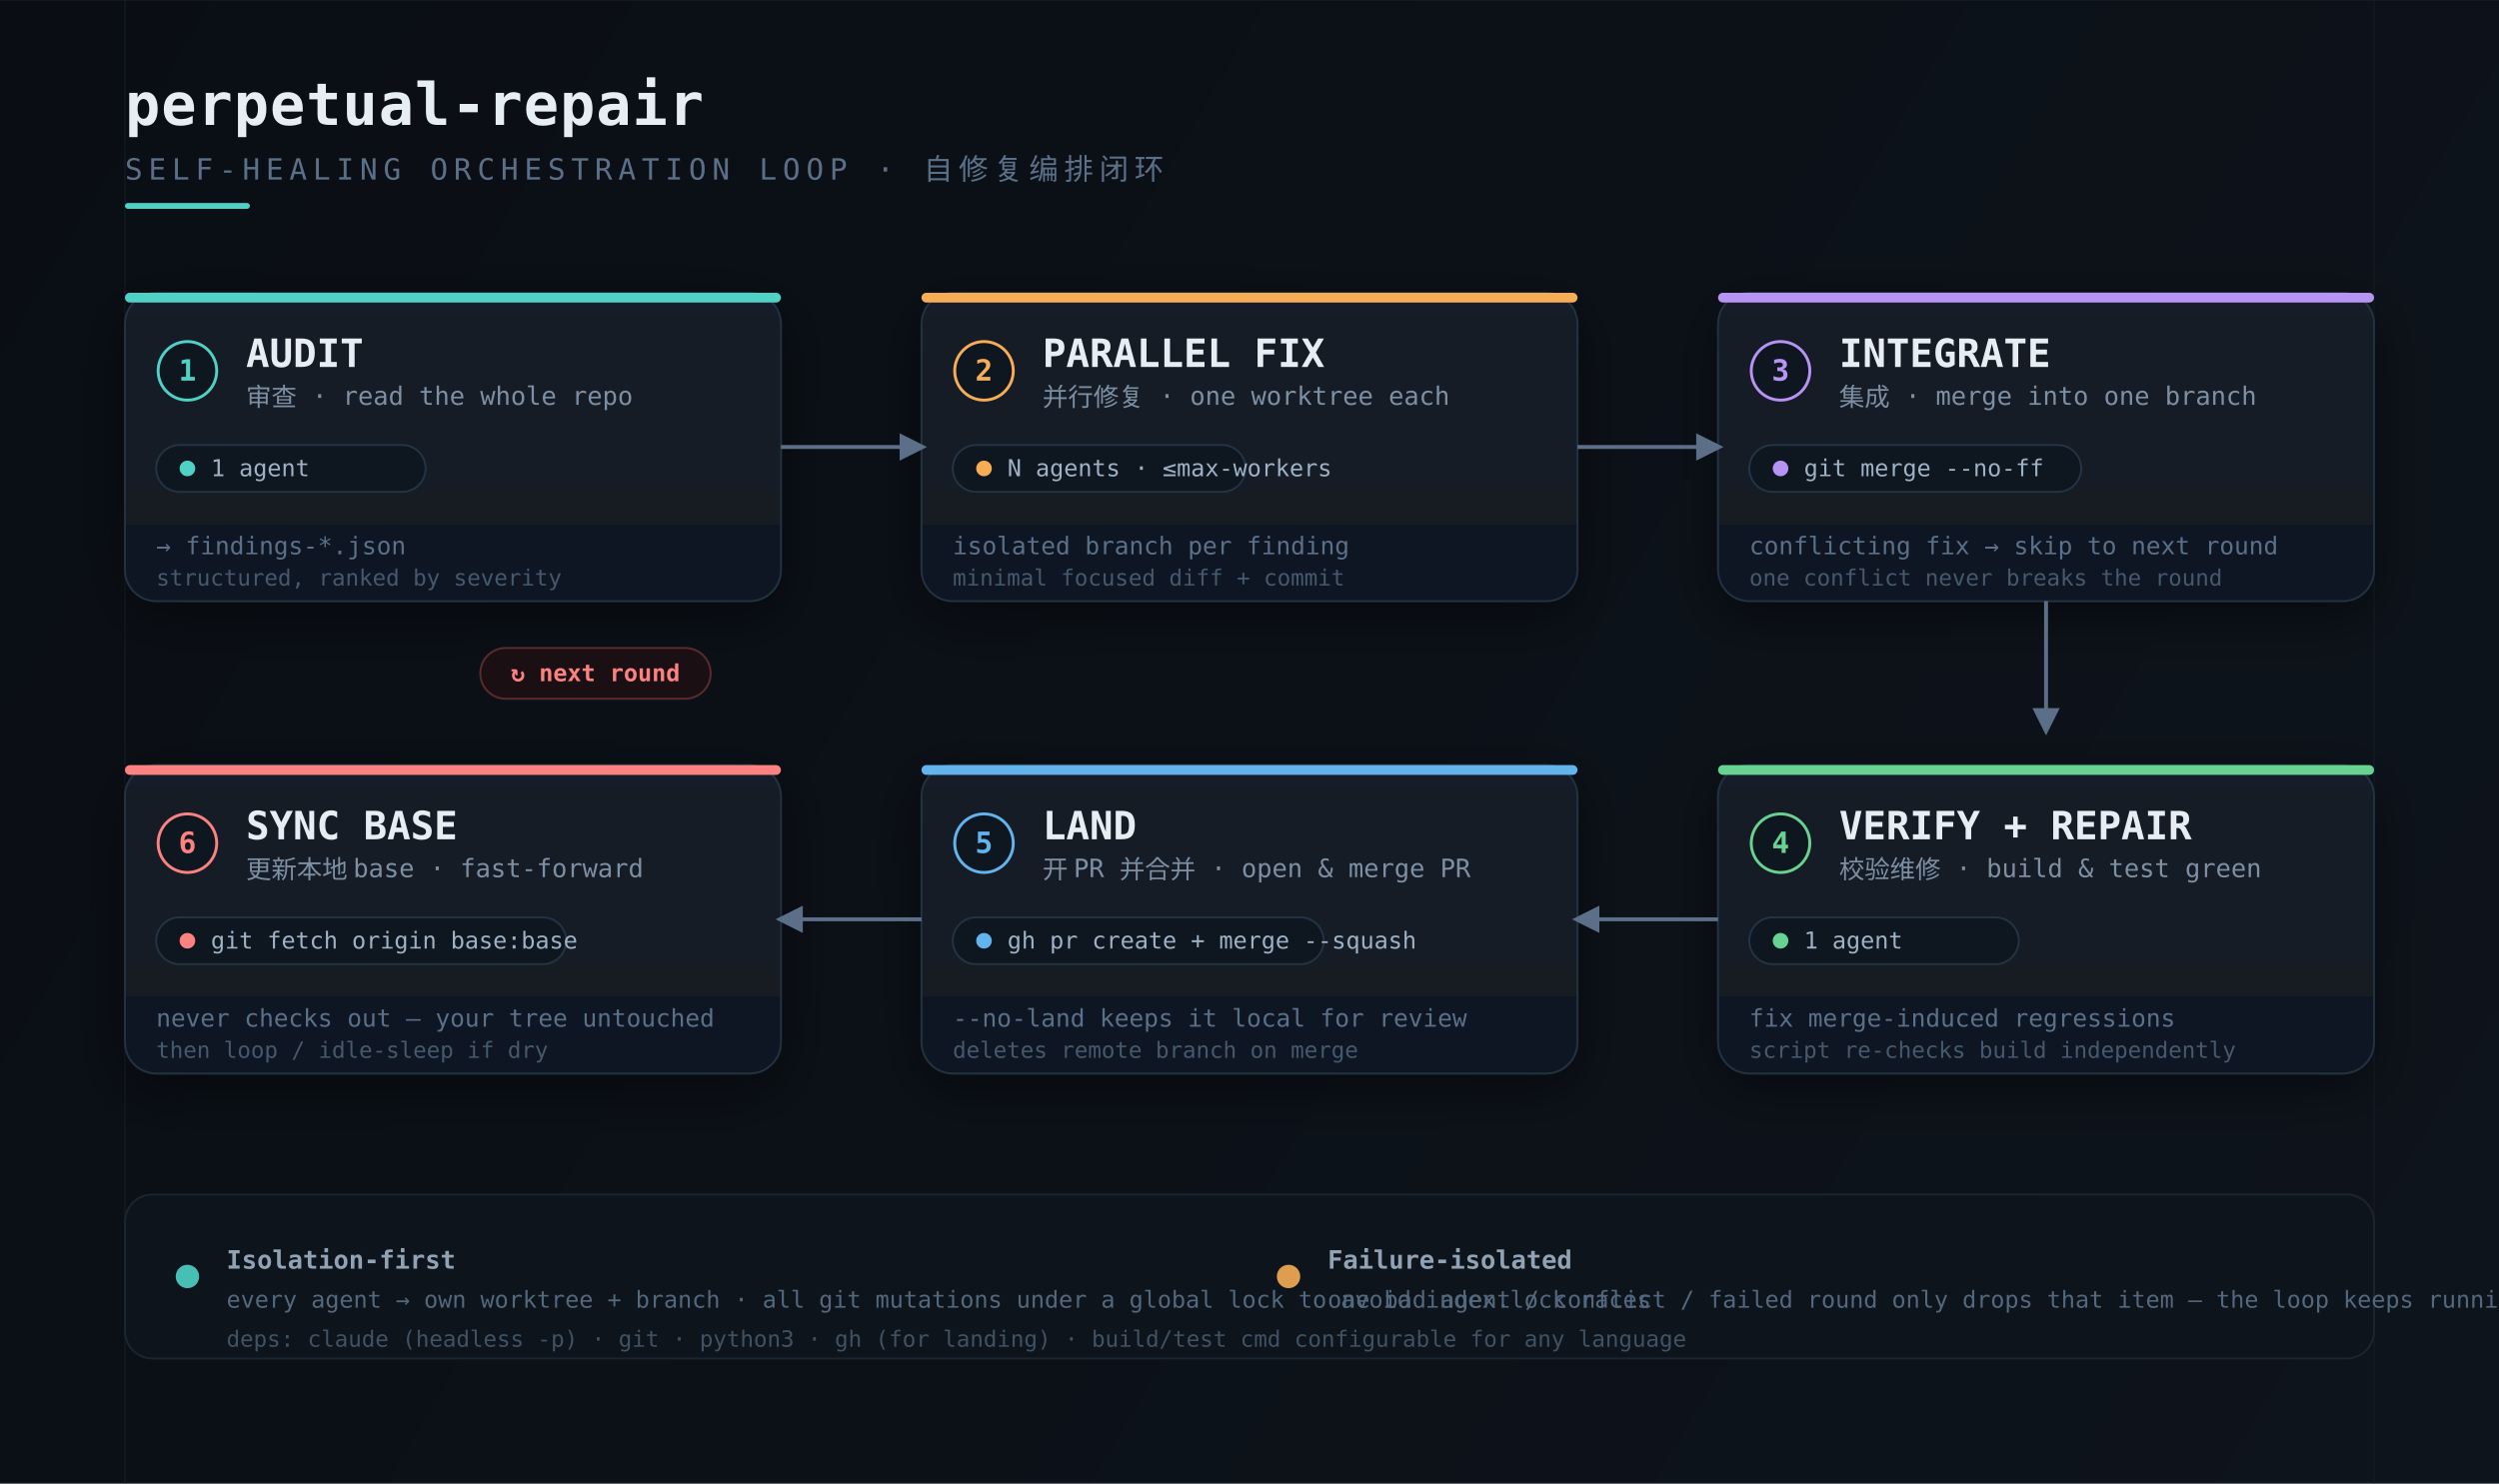
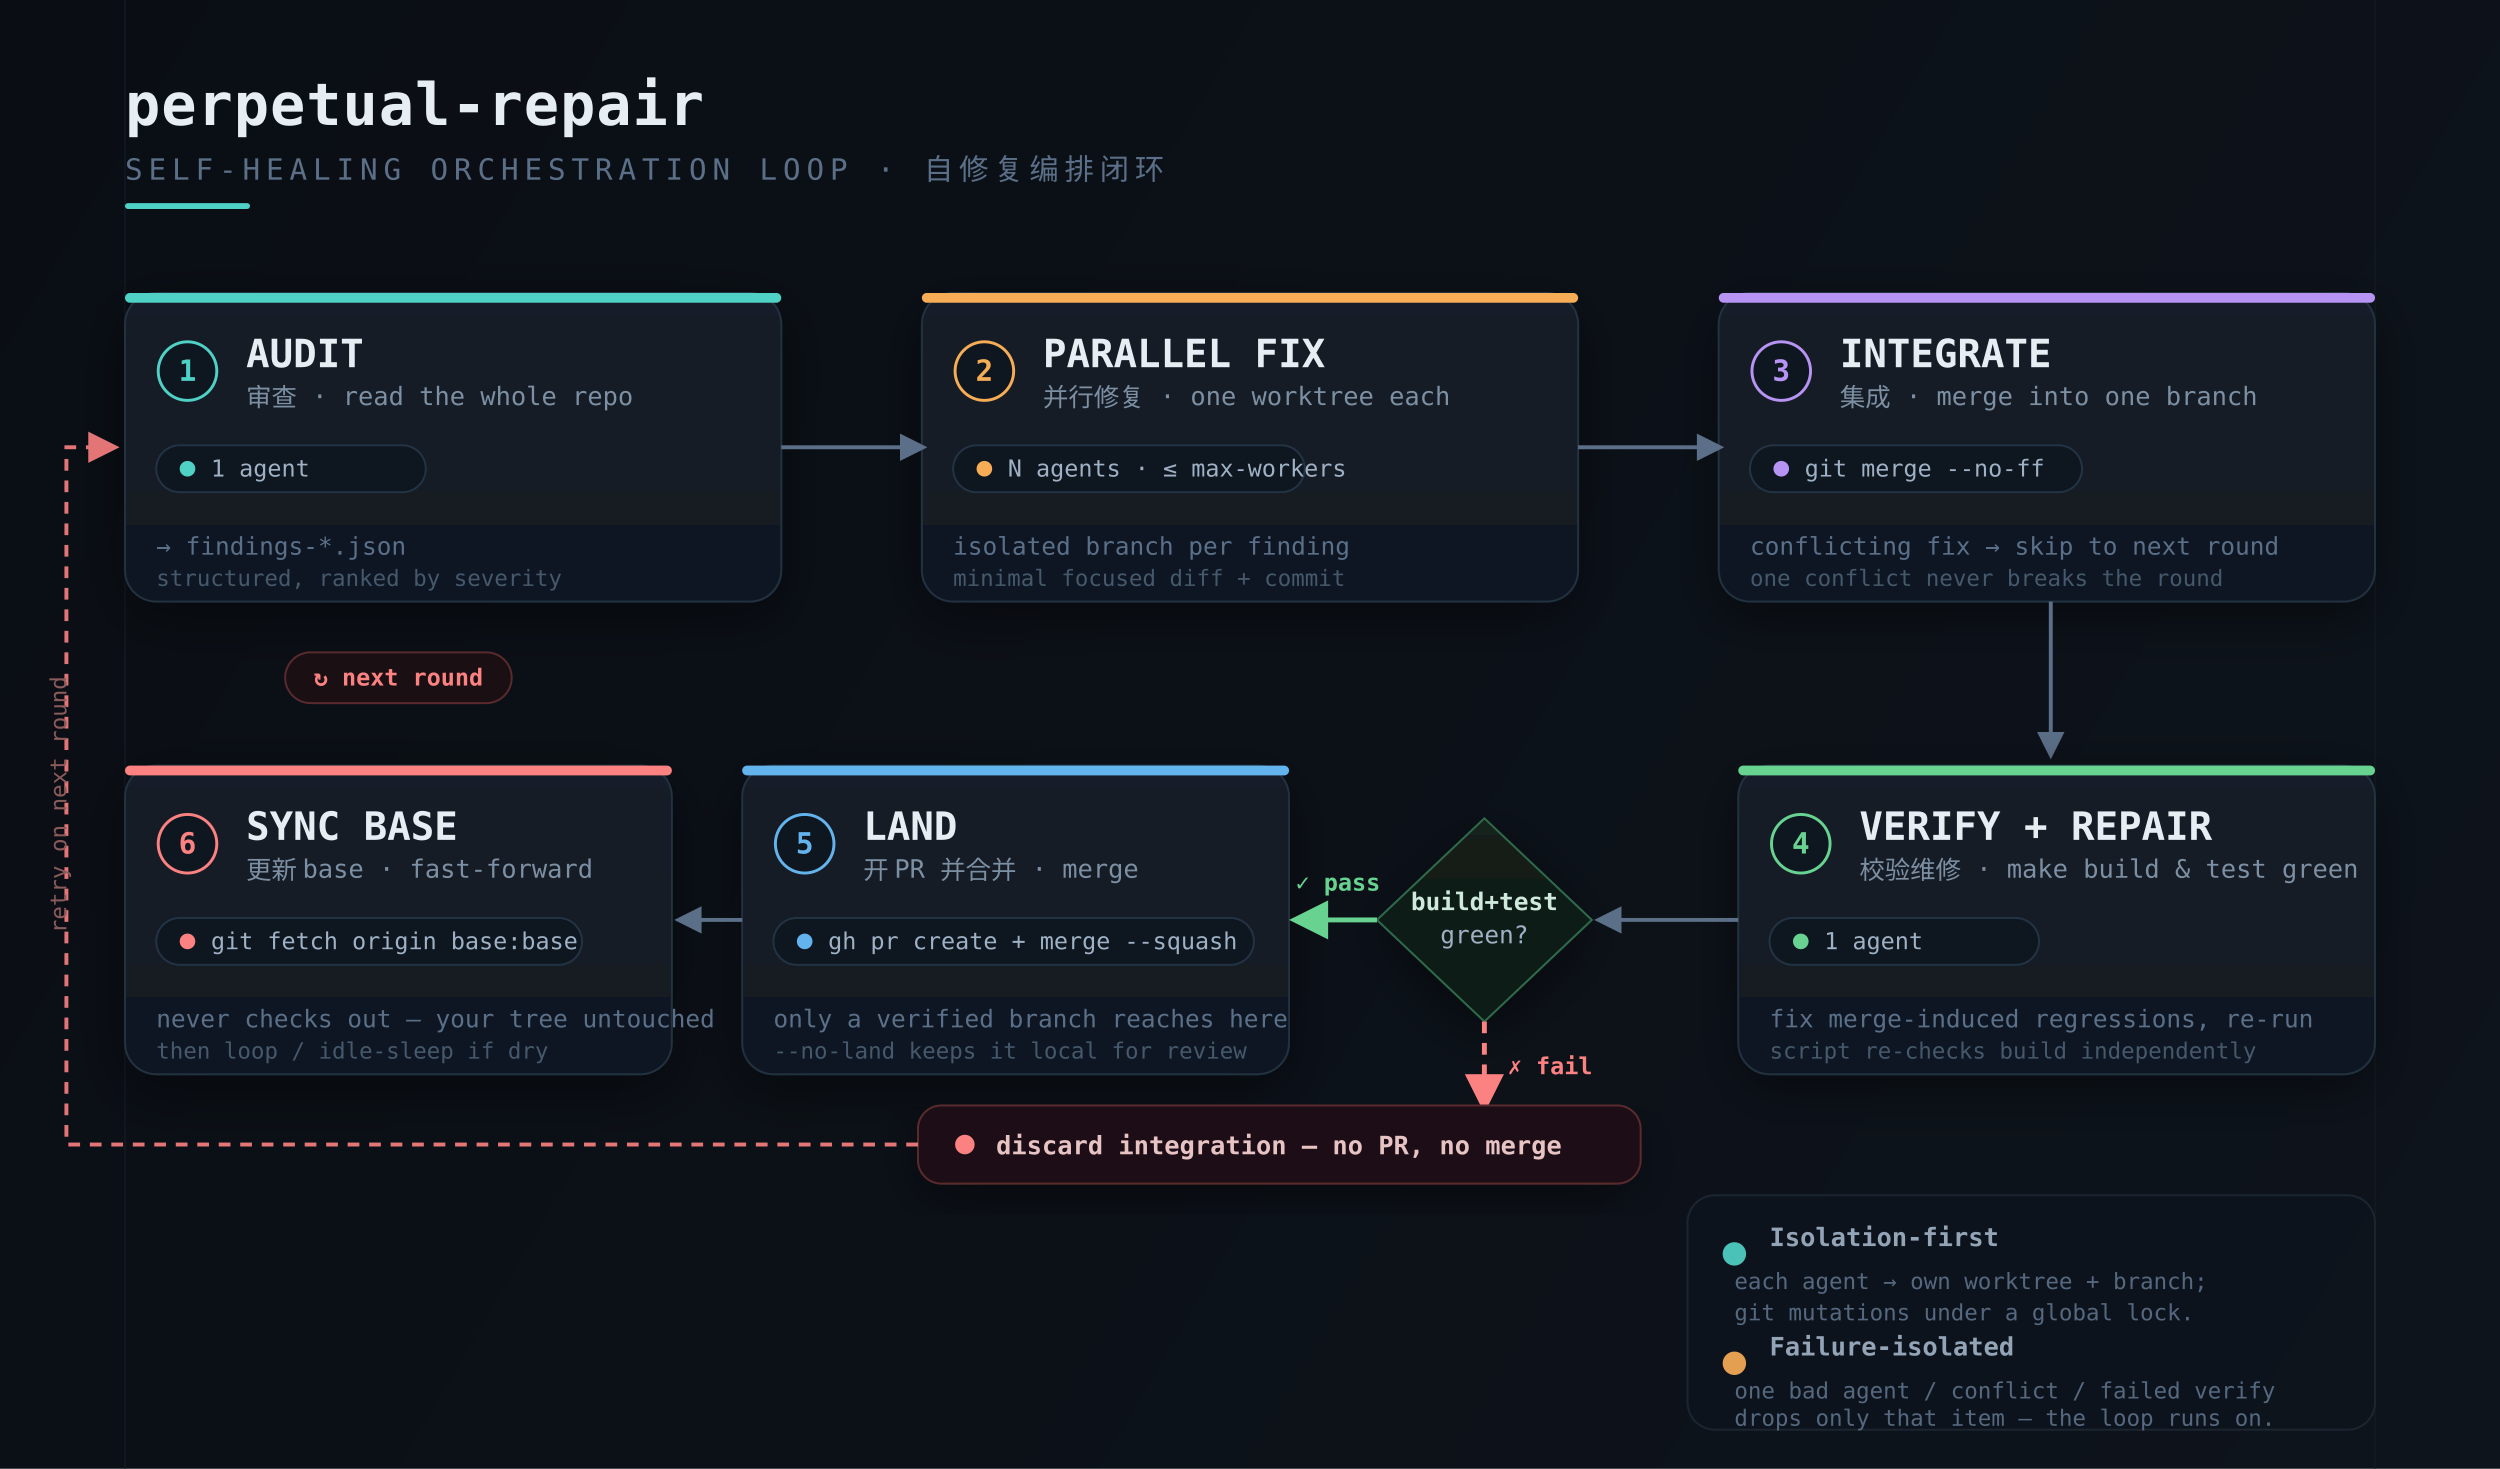
- <svg xmlns="http://www.w3.org/2000/svg" width="1280" height="760" viewBox="0 0 1280 760" fill="none" font-family="'SF Mono','JetBrains Mono','Fira Code',ui-monospace,monospace">
+ <svg xmlns="http://www.w3.org/2000/svg" width="1280" height="752" viewBox="0 0 1280 752" fill="none" font-family="'SF Mono','JetBrains Mono','Fira Code',ui-monospace,monospace">
  <defs>
-     <linearGradient id="bg" x1="0" y1="0" x2="1280" y2="760" gradientUnits="userSpaceOnUse">
+     <linearGradient id="bg" x1="0" y1="0" x2="1280" y2="752" gradientUnits="userSpaceOnUse">
      <stop offset="0" stop-color="#0A0E14" />
      <stop offset="1" stop-color="#0E141C" />
    </linearGradient>
    <linearGradient id="card" x1="0" y1="0" x2="0" y2="1">
      <stop offset="0" stop-color="#161E29" />
      <stop offset="1" stop-color="#101822" />
    </linearGradient>
+     <linearGradient id="gate" x1="0" y1="0" x2="0" y2="1">
+       <stop offset="0" stop-color="#13201A" />
+       <stop offset="1" stop-color="#0E1A15" />
+     </linearGradient>
    <filter id="shadow" x="-20%" y="-20%" width="140%" height="160%">
      <feDropShadow dx="0" dy="8" stdDeviation="14" flood-color="#000000" flood-opacity="0.45" />
    </filter>
-     <filter id="glow" x="-50%" y="-50%" width="200%" height="200%">
-       <feGaussianBlur stdDeviation="4" result="b" />
+     <filter id="glow" x="-60%" y="-60%" width="220%" height="220%">
+       <feGaussianBlur stdDeviation="3.5" result="b" />
      <feMerge>
        <feMergeNode in="b" />
        <feMergeNode in="SourceGraphic" />
      </feMerge>
    </filter>
    <marker id="arrow" viewBox="0 0 10 10" refX="8" refY="5" markerWidth="7" markerHeight="7" orient="auto-start-reverse">
      <path d="M0,0 L10,5 L0,10 z" fill="#5B7088" />
    </marker>
+     <marker id="arrowPass" viewBox="0 0 10 10" refX="8" refY="5" markerWidth="8" markerHeight="8" orient="auto-start-reverse">
+       <path d="M0,0 L10,5 L0,10 z" fill="#68D391" />
+     </marker>
+     <marker id="arrowFail" viewBox="0 0 10 10" refX="8" refY="5" markerWidth="8" markerHeight="8" orient="auto-start-reverse">
+       <path d="M0,0 L10,5 L0,10 z" fill="#FC8181" />
+     </marker>
    <marker id="arrowLoop" viewBox="0 0 10 10" refX="8" refY="5" markerWidth="8" markerHeight="8" orient="auto-start-reverse">
      <path d="M0,0 L10,5 L0,10 z" fill="#FC8181" />
    </marker>
  </defs>
-   <rect width="1280" height="760" fill="url(#bg)" />
-   <g stroke="#18222E" stroke-width="1" opacity="0.5">
-     <path d="M0 0H1280M0 760H1280" />
-   </g>
+   <rect width="1280" height="752" fill="url(#bg)" />
  <g stroke="#141C26" stroke-width="1" opacity="0.6">
-     <path d="M64 0V760M1216 0V760" />
+     <path d="M64 0V752M1216 0V752" />
  </g>
  <text x="64" y="64" fill="#E6EDF3" font-size="30" font-weight="700" letter-spacing="0.5">perpetual‑repair</text>
  <text x="64" y="92" fill="#5B7088" font-size="15" letter-spacing="3">SELF‑HEALING ORCHESTRATION LOOP · 自修复编排闭环</text>
  <rect x="64" y="104" width="64" height="3" rx="1.5" fill="#4FD1C5" />
  <g filter="url(#shadow)">
    <rect x="64" y="150" width="336" height="158" rx="16" fill="url(#card)" stroke="#22303F" />
  </g>
  <rect x="64" y="150" width="336" height="5" rx="2.5" fill="#4FD1C5" />
  <circle cx="96" cy="190" r="15" fill="#0E1620" stroke="#4FD1C5" stroke-width="1.5" />
  <text x="96" y="195" fill="#4FD1C5" font-size="15" font-weight="700" text-anchor="middle">1</text>
  <text x="126" y="188" fill="#E6EDF3" font-size="20" font-weight="700">AUDIT</text>
  <text x="126" y="208" fill="#7C8FA3" font-size="13">审查 · read the whole repo</text>
  <rect x="80" y="228" width="138" height="24" rx="12" fill="#0E1620" stroke="#234" />
  <circle cx="96" cy="240" r="4" fill="#4FD1C5" />
  <text x="108" y="244" fill="#9FB1C4" font-size="12">1 agent</text>
  <text x="80" y="284" fill="#5B7088" font-size="12.5">→ findings‑*.json</text>
  <text x="80" y="300" fill="#46586B" font-size="11.5">structured, ranked by severity</text>
  <g filter="url(#shadow)">
    <rect x="472" y="150" width="336" height="158" rx="16" fill="url(#card)" stroke="#22303F" />
  </g>
  <rect x="472" y="150" width="336" height="5" rx="2.5" fill="#F6AD55" />
  <circle cx="504" cy="190" r="15" fill="#0E1620" stroke="#F6AD55" stroke-width="1.5" />
  <text x="504" y="195" fill="#F6AD55" font-size="15" font-weight="700" text-anchor="middle">2</text>
  <text x="534" y="188" fill="#E6EDF3" font-size="20" font-weight="700">PARALLEL FIX</text>
  <text x="534" y="208" fill="#7C8FA3" font-size="13">并行修复 · one worktree each</text>
-   <rect x="488" y="228" width="150" height="24" rx="12" fill="#0E1620" stroke="#234" />
+   <rect x="488" y="228" width="180" height="24" rx="12" fill="#0E1620" stroke="#234" />
  <circle cx="504" cy="240" r="4" fill="#F6AD55" />
-   <text x="516" y="244" fill="#9FB1C4" font-size="12">N agents · ≤max‑workers</text>
+   <text x="516" y="244" fill="#9FB1C4" font-size="12">N agents · ≤ max‑workers</text>
  <text x="488" y="284" fill="#5B7088" font-size="12.5">isolated branch per finding</text>
  <text x="488" y="300" fill="#46586B" font-size="11.5">minimal focused diff + commit</text>
  <g filter="url(#shadow)">
    <rect x="880" y="150" width="336" height="158" rx="16" fill="url(#card)" stroke="#22303F" />
  </g>
  <rect x="880" y="150" width="336" height="5" rx="2.5" fill="#B794F4" />
  <circle cx="912" cy="190" r="15" fill="#0E1620" stroke="#B794F4" stroke-width="1.5" />
  <text x="912" y="195" fill="#B794F4" font-size="15" font-weight="700" text-anchor="middle">3</text>
  <text x="942" y="188" fill="#E6EDF3" font-size="20" font-weight="700">INTEGRATE</text>
  <text x="942" y="208" fill="#7C8FA3" font-size="13">集成 · merge into one branch</text>
  <rect x="896" y="228" width="170" height="24" rx="12" fill="#0E1620" stroke="#234" />
  <circle cx="912" cy="240" r="4" fill="#B794F4" />
  <text x="924" y="244" fill="#9FB1C4" font-size="12">git merge ‑‑no‑ff</text>
  <text x="896" y="284" fill="#5B7088" font-size="12.5">conflicting fix → skip to next round</text>
  <text x="896" y="300" fill="#46586B" font-size="11.5">one conflict never breaks the round</text>
  <line x1="400" y1="229" x2="472" y2="229" stroke="#5B7088" stroke-width="2" marker-end="url(#arrow)" />
  <line x1="808" y1="229" x2="880" y2="229" stroke="#5B7088" stroke-width="2" marker-end="url(#arrow)" />
-   <path d="M1048 308 V374 H1048" stroke="#5B7088" stroke-width="2" fill="none" marker-end="url(#arrow)" />
+   <path d="M1050 308 V386" stroke="#5B7088" stroke-width="2" fill="none" marker-end="url(#arrow)" />
  <g filter="url(#shadow)">
-     <rect x="880" y="392" width="336" height="158" rx="16" fill="url(#card)" stroke="#22303F" />
+     <rect x="890" y="392" width="326" height="158" rx="16" fill="url(#card)" stroke="#22303F" />
  </g>
-   <rect x="880" y="392" width="336" height="5" rx="2.5" fill="#68D391" />
-   <circle cx="912" cy="432" r="15" fill="#0E1620" stroke="#68D391" stroke-width="1.5" />
-   <text x="912" y="437" fill="#68D391" font-size="15" font-weight="700" text-anchor="middle">4</text>
-   <text x="942" y="430" fill="#E6EDF3" font-size="20" font-weight="700">VERIFY + REPAIR</text>
-   <text x="942" y="450" fill="#7C8FA3" font-size="13">校验维修 · build &amp; test green</text>
-   <rect x="896" y="470" width="138" height="24" rx="12" fill="#0E1620" stroke="#234" />
-   <circle cx="912" cy="482" r="4" fill="#68D391" />
-   <text x="924" y="486" fill="#9FB1C4" font-size="12">1 agent</text>
-   <text x="896" y="526" fill="#5B7088" font-size="12.5">fix merge‑induced regressions</text>
-   <text x="896" y="542" fill="#46586B" font-size="11.5">script re‑checks build independently</text>
+   <rect x="890" y="392" width="326" height="5" rx="2.5" fill="#68D391" />
+   <circle cx="922" cy="432" r="15" fill="#0E1620" stroke="#68D391" stroke-width="1.5" />
+   <text x="922" y="437" fill="#68D391" font-size="15" font-weight="700" text-anchor="middle">4</text>
+   <text x="952" y="430" fill="#E6EDF3" font-size="20" font-weight="700">VERIFY + REPAIR</text>
+   <text x="952" y="450" fill="#7C8FA3" font-size="13">校验维修 · make build &amp; test green</text>
+   <rect x="906" y="470" width="138" height="24" rx="12" fill="#0E1620" stroke="#234" />
+   <circle cx="922" cy="482" r="4" fill="#68D391" />
+   <text x="934" y="486" fill="#9FB1C4" font-size="12">1 agent</text>
+   <text x="906" y="526" fill="#5B7088" font-size="12.5">fix merge‑induced regressions, re‑run</text>
+   <text x="906" y="542" fill="#46586B" font-size="11.5">script re‑checks build independently</text>
  <g filter="url(#shadow)">
-     <rect x="472" y="392" width="336" height="158" rx="16" fill="url(#card)" stroke="#22303F" />
+     <path d="M760 419 L815 471 L760 523 L705 471 Z" fill="url(#gate)" stroke="#2F6B4B" />
  </g>
-   <rect x="472" y="392" width="336" height="5" rx="2.5" fill="#63B3ED" />
-   <circle cx="504" cy="432" r="15" fill="#0E1620" stroke="#63B3ED" stroke-width="1.5" />
-   <text x="504" y="437" fill="#63B3ED" font-size="15" font-weight="700" text-anchor="middle">5</text>
-   <text x="534" y="430" fill="#E6EDF3" font-size="20" font-weight="700">LAND</text>
-   <text x="534" y="450" fill="#7C8FA3" font-size="13">开 PR 并合并 · open &amp; merge PR</text>
-   <rect x="488" y="470" width="190" height="24" rx="12" fill="#0E1620" stroke="#234" />
-   <circle cx="504" cy="482" r="4" fill="#63B3ED" />
-   <text x="516" y="486" fill="#9FB1C4" font-size="12">gh pr create + merge ‑‑squash</text>
-   <text x="488" y="526" fill="#5B7088" font-size="12.5">‑‑no‑land keeps it local for review</text>
-   <text x="488" y="542" fill="#46586B" font-size="11.5">deletes remote branch on merge</text>
+   <text x="760" y="466" fill="#CFE9DC" font-size="12.5" font-weight="600" text-anchor="middle">build+test</text>
+   <text x="760" y="483" fill="#9FB1C4" font-size="12.5" text-anchor="middle">green?</text>
  <g filter="url(#shadow)">
-     <rect x="64" y="392" width="336" height="158" rx="16" fill="url(#card)" stroke="#22303F" />
+     <rect x="380" y="392" width="280" height="158" rx="16" fill="url(#card)" stroke="#22303F" />
  </g>
-   <rect x="64" y="392" width="336" height="5" rx="2.5" fill="#FC8181" />
+   <rect x="380" y="392" width="280" height="5" rx="2.5" fill="#63B3ED" />
+   <circle cx="412" cy="432" r="15" fill="#0E1620" stroke="#63B3ED" stroke-width="1.5" />
+   <text x="412" y="437" fill="#63B3ED" font-size="15" font-weight="700" text-anchor="middle">5</text>
+   <text x="442" y="430" fill="#E6EDF3" font-size="20" font-weight="700">LAND</text>
+   <text x="442" y="450" fill="#7C8FA3" font-size="13">开 PR 并合并 · merge</text>
+   <rect x="396" y="470" width="246" height="24" rx="12" fill="#0E1620" stroke="#234" />
+   <circle cx="412" cy="482" r="4" fill="#63B3ED" />
+   <text x="424" y="486" fill="#9FB1C4" font-size="12">gh pr create + merge ‑‑squash</text>
+   <text x="396" y="526" fill="#5B7088" font-size="12.5">only a verified branch reaches here</text>
+   <text x="396" y="542" fill="#46586B" font-size="11.5">‑‑no‑land keeps it local for review</text>
+   <g filter="url(#shadow)">
+     <rect x="64" y="392" width="280" height="158" rx="16" fill="url(#card)" stroke="#22303F" />
+   </g>
+   <rect x="64" y="392" width="280" height="5" rx="2.5" fill="#FC8181" />
  <circle cx="96" cy="432" r="15" fill="#0E1620" stroke="#FC8181" stroke-width="1.5" />
  <text x="96" y="437" fill="#FC8181" font-size="15" font-weight="700" text-anchor="middle">6</text>
  <text x="126" y="430" fill="#E6EDF3" font-size="20" font-weight="700">SYNC BASE</text>
-   <text x="126" y="450" fill="#7C8FA3" font-size="13">更新本地 base · fast‑forward</text>
-   <rect x="80" y="470" width="210" height="24" rx="12" fill="#0E1620" stroke="#234" />
+   <text x="126" y="450" fill="#7C8FA3" font-size="13">更新 base · fast‑forward</text>
+   <rect x="80" y="470" width="218" height="24" rx="12" fill="#0E1620" stroke="#234" />
  <circle cx="96" cy="482" r="4" fill="#FC8181" />
  <text x="108" y="486" fill="#9FB1C4" font-size="12">git fetch origin base:base</text>
  <text x="80" y="526" fill="#5B7088" font-size="12.5">never checks out — your tree untouched</text>
  <text x="80" y="542" fill="#46586B" font-size="11.5">then loop / idle‑sleep if dry</text>
-   <line x1="880" y1="471" x2="808" y2="471" stroke="#5B7088" stroke-width="2" marker-end="url(#arrow)" />
-   <line x1="472" y1="471" x2="400" y2="471" stroke="#5B7088" stroke-width="2" marker-end="url(#arrow)" />
-   <path d="M232 392 V308" stroke="#FC8181" stroke-width="2.5" fill="none" marker-end="url(#arrowLoop)" filter="url(#glow)" />
-   <rect x="246" y="332" width="118" height="26" rx="13" fill="#1A1014" stroke="#5A2A2E" />
-   <text x="305" y="349" fill="#FC8181" font-size="12" text-anchor="middle" font-weight="600">↻ next round</text>
-   <g opacity="0.9">
-     <rect x="64" y="612" width="1152" height="84" rx="14" fill="#0D141C" stroke="#1C2733" />
-     <circle cx="96" cy="654" r="6" fill="#4FD1C5" />
-     <text x="116" y="650" fill="#9FB1C4" font-size="13" font-weight="600">Isolation‑first</text>
-     <text x="116" y="670" fill="#5B7088" font-size="12">every agent → own worktree + branch · all git mutations under a global lock to avoid index.lock races</text>
-     <circle cx="660" cy="654" r="6" fill="#F6AD55" />
-     <text x="680" y="650" fill="#9FB1C4" font-size="13" font-weight="600">Failure‑isolated</text>
-     <text x="680" y="670" fill="#5B7088" font-size="12">one bad agent / conflict / failed round only drops that item — the loop keeps running</text>
-     <text x="116" y="690" fill="#46586B" font-size="11.5">deps: claude (headless ‑p) · git · python3 · gh (for landing) · build/test cmd configurable for any language</text>
+   <line x1="890" y1="471" x2="819" y2="471" stroke="#5B7088" stroke-width="2" marker-end="url(#arrow)" />
+   <line x1="705" y1="471" x2="664" y2="471" stroke="#68D391" stroke-width="2.5" marker-end="url(#arrowPass)" />
+   <text x="685" y="456" fill="#68D391" font-size="12" font-weight="700" text-anchor="middle">✓ pass</text>
+   <line x1="380" y1="471" x2="348" y2="471" stroke="#5B7088" stroke-width="2" marker-end="url(#arrow)" />
+   <path d="M204 392 V312" stroke="#FC8181" stroke-width="2.5" fill="none" marker-end="url(#arrowLoop)" filter="url(#glow)" />
+   <rect x="146" y="334" width="116" height="26" rx="13" fill="#1A1014" stroke="#5A2A2E" />
+   <text x="204" y="351" fill="#FC8181" font-size="12" text-anchor="middle" font-weight="600">↻ next round</text>
+   <path d="M760 523 V566" stroke="#FC8181" stroke-width="2.5" fill="none" stroke-dasharray="6 5" marker-end="url(#arrowFail)" />
+   <text x="772" y="550" fill="#FC8181" font-size="12" font-weight="700">✗ fail</text>
+   <g filter="url(#shadow)">
+     <rect x="470" y="566" width="370" height="40" rx="12" fill="#1A1014" stroke="#5A2A2E" />
+   </g>
+   <circle cx="494" cy="586" r="5" fill="#FC8181" />
+   <text x="510" y="591" fill="#E7C3C3" font-size="13" font-weight="600">discard integration — no PR, no merge</text>
+   <path d="M470 586 H34 V229 H58" stroke="#FC8181" stroke-width="2" fill="none" stroke-dasharray="6 5" marker-end="url(#arrowFail)" opacity="0.9" />
+   <text x="34" y="412" fill="#8a5b5b" font-size="11.5" transform="rotate(-90 34 412)" text-anchor="middle">retry on next round</text>
+   <g opacity="0.92">
+     <rect x="864" y="612" width="352" height="120" rx="14" fill="#0D141C" stroke="#1C2733" />
+     <circle cx="888" cy="642" r="6" fill="#4FD1C5" />
+     <text x="906" y="638" fill="#9FB1C4" font-size="13" font-weight="600">Isolation‑first</text>
+     <text x="888" y="660" fill="#5B7088" font-size="11.5">each agent → own worktree + branch;</text>
+     <text x="888" y="676" fill="#5B7088" font-size="11.5">git mutations under a global lock.</text>
+     <circle cx="888" cy="698" r="6" fill="#F6AD55" />
+     <text x="906" y="694" fill="#9FB1C4" font-size="13" font-weight="600">Failure‑isolated</text>
+     <text x="888" y="716" fill="#5B7088" font-size="11.5">one bad agent / conflict / failed verify</text>
+     <text x="888" y="730" fill="#5B7088" font-size="11.5">drops only that item — the loop runs on.</text>
  </g>
</svg>
